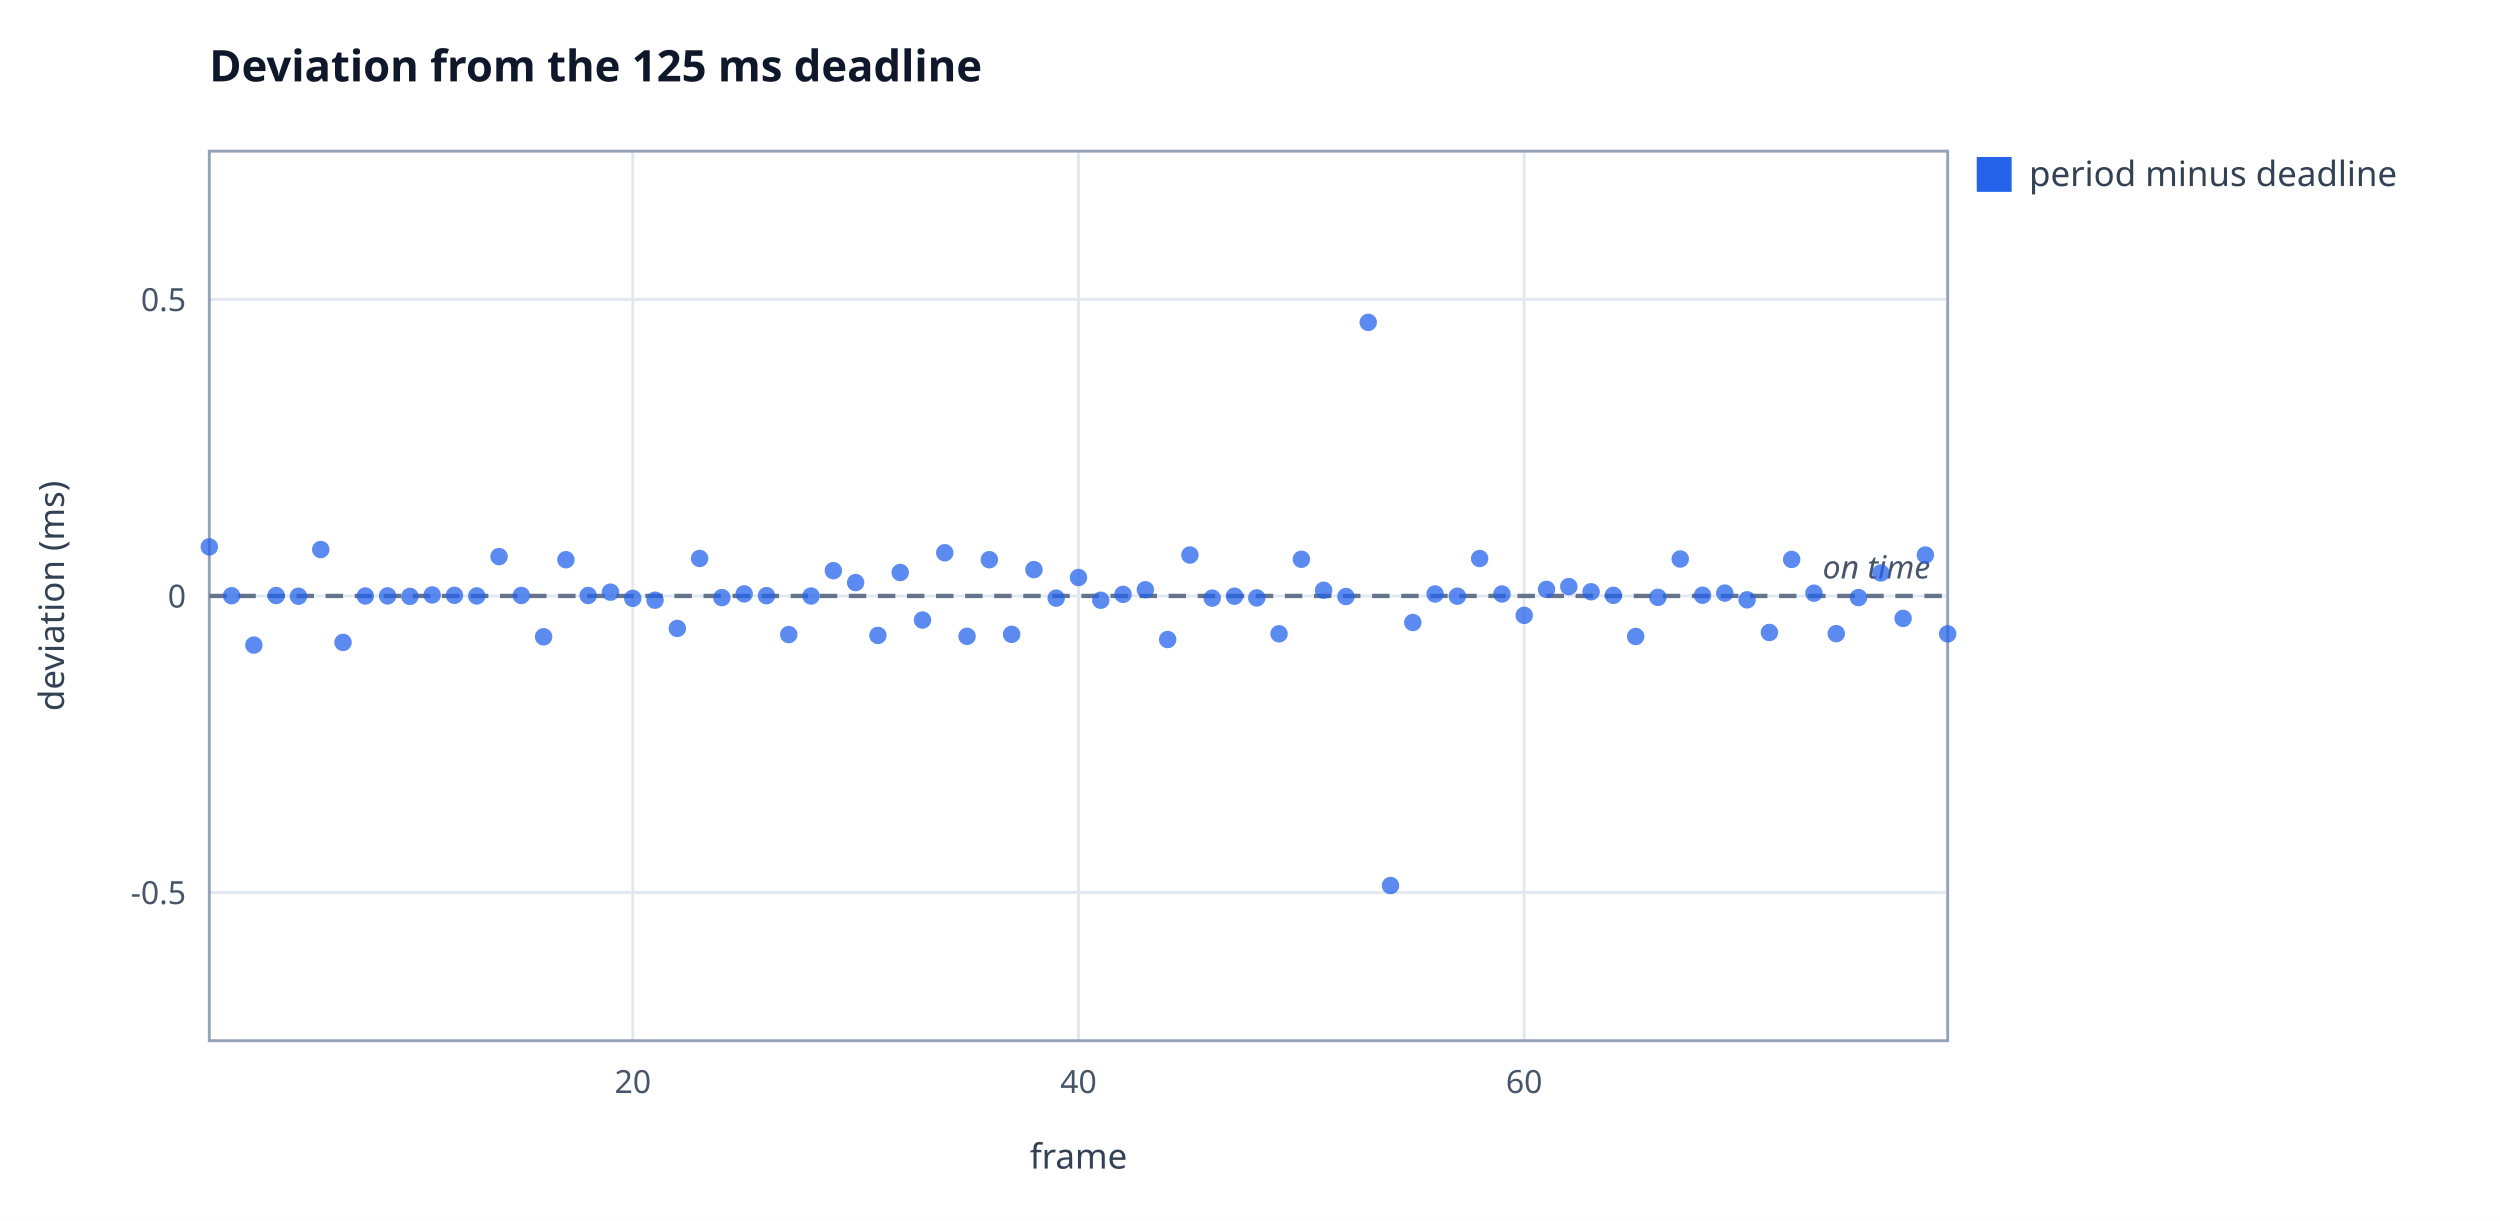
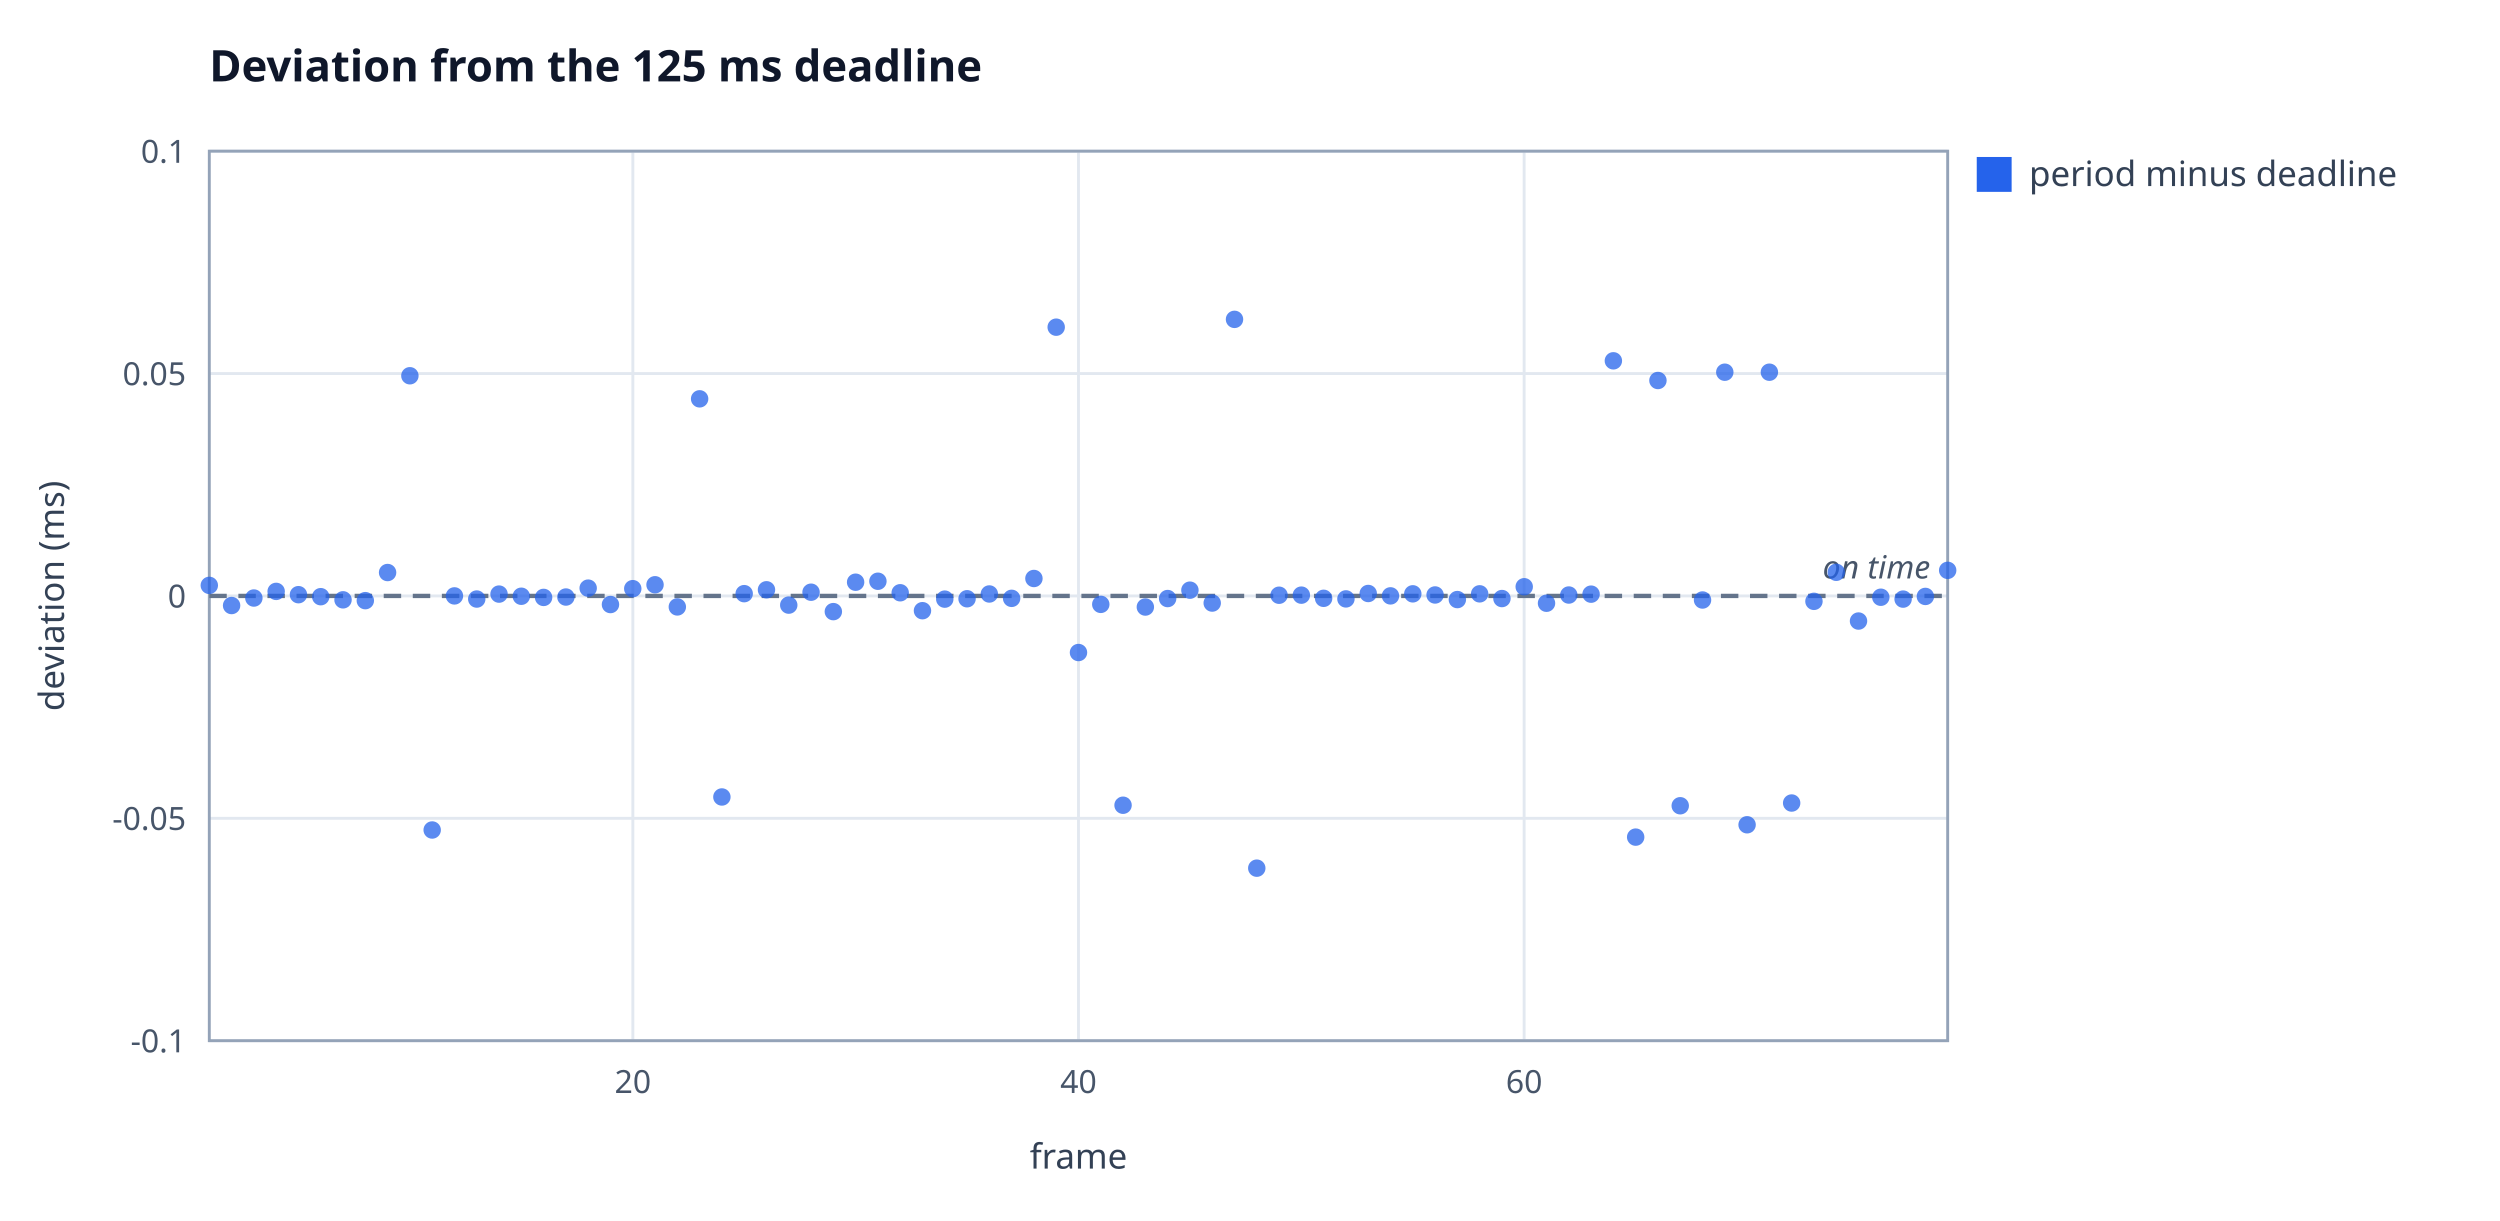
<svg xmlns="http://www.w3.org/2000/svg" viewBox="0 0 860 420" width="860" height="420" role="img" aria-label="Deviation from the 125 ms deadline">
  <style>
  .bg{fill:#ffffff}
  .frame{stroke:#94a3b8;stroke-width:1;fill:none}
  .grid{stroke:#e2e8f0;stroke-width:1}
  .tick{fill:#475569;font:11px sans-serif}
  .axis{fill:#334155;font:12px sans-serif}
  .title{fill:#0f172a;font:bold 15px sans-serif}
  .rule{stroke:#64748b;stroke-width:1.5;stroke-dasharray:6 4}
  .rulelab{fill:#475569;font:italic 11px sans-serif}
  .legend{fill:#334155;font:12px sans-serif}
  @media (prefers-color-scheme: dark){
    .bg{fill:#0b1120}
    .frame{stroke:#475569}
    .grid{stroke:#1e293b}
    .tick{fill:#94a3b8}
    .axis{fill:#cbd5e1}
    .title{fill:#f1f5f9}
    .rule{stroke:#94a3b8}
    .rulelab{fill:#94a3b8}
    .legend{fill:#cbd5e1}
  }
</style>
  <rect class="bg" x="0" y="0" width="860" height="420" />
  <text class="title" x="72.0" y="28">Deviation from the 125 ms deadline</text>
-   <line class="grid" x1="72.0" y1="307.0" x2="670.0" y2="307.0" />
-   <text class="tick" x="64.0" y="311.0" text-anchor="end">-0.5</text>
+   <line class="grid" x1="72.0" y1="358.0" x2="670.0" y2="358.0" />
+   <text class="tick" x="64.0" y="362.0" text-anchor="end">-0.1</text>
+   <line class="grid" x1="72.0" y1="281.5" x2="670.0" y2="281.5" />
+   <text class="tick" x="64.0" y="285.5" text-anchor="end">-0.05</text>
  <line class="grid" x1="72.0" y1="205.0" x2="670.0" y2="205.0" />
  <text class="tick" x="64.0" y="209.0" text-anchor="end">0</text>
-   <line class="grid" x1="72.0" y1="103.0" x2="670.0" y2="103.0" />
-   <text class="tick" x="64.0" y="107.0" text-anchor="end">0.5</text>
+   <line class="grid" x1="72.0" y1="128.5" x2="670.0" y2="128.5" />
+   <text class="tick" x="64.0" y="132.5" text-anchor="end">0.05</text>
+   <line class="grid" x1="72.0" y1="52.0" x2="670.0" y2="52.0" />
+   <text class="tick" x="64.0" y="56.0" text-anchor="end">0.1</text>
  <line class="grid" x1="217.7" y1="52.0" x2="217.7" y2="358.0" />
  <text class="tick" x="217.7" y="376.0" text-anchor="middle">20</text>
  <line class="grid" x1="371.0" y1="52.0" x2="371.0" y2="358.0" />
  <text class="tick" x="371.0" y="376.0" text-anchor="middle">40</text>
  <line class="grid" x1="524.3" y1="52.0" x2="524.3" y2="358.0" />
  <text class="tick" x="524.3" y="376.0" text-anchor="middle">60</text>
  <rect class="frame" x="72.0" y="52.0" width="598.0" height="306.0" />
  <text class="axis" x="371.0" y="402.0" text-anchor="middle">frame</text>
  <text class="axis" x="22.0" y="205.0" text-anchor="middle" transform="rotate(-90 22.0 205.0)">deviation (ms)</text>
  <line class="rule" x1="72.0" y1="205.0" x2="670.0" y2="205.0" />
  <text class="rulelab" x="664.0" y="199.0" text-anchor="end">on time</text>
-   <circle cx="72.00" cy="188.13" r="3" fill="#2563eb" fill-opacity="0.75" />
-   <circle cx="79.67" cy="204.93" r="3" fill="#2563eb" fill-opacity="0.75" />
-   <circle cx="87.33" cy="221.91" r="3" fill="#2563eb" fill-opacity="0.75" />
-   <circle cx="95.00" cy="204.86" r="3" fill="#2563eb" fill-opacity="0.75" />
-   <circle cx="102.67" cy="205.11" r="3" fill="#2563eb" fill-opacity="0.75" />
-   <circle cx="110.33" cy="189.04" r="3" fill="#2563eb" fill-opacity="0.75" />
-   <circle cx="118.00" cy="220.99" r="3" fill="#2563eb" fill-opacity="0.75" />
-   <circle cx="125.67" cy="205.02" r="3" fill="#2563eb" fill-opacity="0.75" />
-   <circle cx="133.33" cy="204.98" r="3" fill="#2563eb" fill-opacity="0.75" />
-   <circle cx="141.00" cy="205.16" r="3" fill="#2563eb" fill-opacity="0.75" />
-   <circle cx="148.67" cy="204.67" r="3" fill="#2563eb" fill-opacity="0.75" />
-   <circle cx="156.33" cy="204.79" r="3" fill="#2563eb" fill-opacity="0.75" />
-   <circle cx="164.00" cy="205.00" r="3" fill="#2563eb" fill-opacity="0.75" />
-   <circle cx="171.67" cy="191.47" r="3" fill="#2563eb" fill-opacity="0.75" />
-   <circle cx="179.33" cy="204.84" r="3" fill="#2563eb" fill-opacity="0.75" />
-   <circle cx="187.00" cy="219.06" r="3" fill="#2563eb" fill-opacity="0.75" />
-   <circle cx="194.67" cy="192.54" r="3" fill="#2563eb" fill-opacity="0.75" />
-   <circle cx="202.33" cy="204.85" r="3" fill="#2563eb" fill-opacity="0.75" />
-   <circle cx="210.00" cy="203.71" r="3" fill="#2563eb" fill-opacity="0.75" />
-   <circle cx="217.67" cy="205.83" r="3" fill="#2563eb" fill-opacity="0.75" />
-   <circle cx="225.33" cy="206.47" r="3" fill="#2563eb" fill-opacity="0.75" />
-   <circle cx="233.00" cy="216.17" r="3" fill="#2563eb" fill-opacity="0.75" />
-   <circle cx="240.67" cy="192.11" r="3" fill="#2563eb" fill-opacity="0.75" />
-   <circle cx="248.33" cy="205.58" r="3" fill="#2563eb" fill-opacity="0.75" />
-   <circle cx="256.00" cy="204.29" r="3" fill="#2563eb" fill-opacity="0.75" />
-   <circle cx="263.67" cy="204.91" r="3" fill="#2563eb" fill-opacity="0.75" />
-   <circle cx="271.33" cy="218.30" r="3" fill="#2563eb" fill-opacity="0.75" />
-   <circle cx="279.00" cy="205.03" r="3" fill="#2563eb" fill-opacity="0.75" />
-   <circle cx="286.67" cy="196.31" r="3" fill="#2563eb" fill-opacity="0.75" />
-   <circle cx="294.33" cy="200.41" r="3" fill="#2563eb" fill-opacity="0.75" />
-   <circle cx="302.00" cy="218.58" r="3" fill="#2563eb" fill-opacity="0.75" />
-   <circle cx="309.67" cy="196.94" r="3" fill="#2563eb" fill-opacity="0.75" />
-   <circle cx="317.33" cy="213.30" r="3" fill="#2563eb" fill-opacity="0.75" />
-   <circle cx="325.00" cy="190.15" r="3" fill="#2563eb" fill-opacity="0.75" />
-   <circle cx="332.67" cy="218.90" r="3" fill="#2563eb" fill-opacity="0.75" />
-   <circle cx="340.33" cy="192.54" r="3" fill="#2563eb" fill-opacity="0.75" />
-   <circle cx="348.00" cy="218.21" r="3" fill="#2563eb" fill-opacity="0.75" />
-   <circle cx="355.67" cy="195.95" r="3" fill="#2563eb" fill-opacity="0.75" />
-   <circle cx="363.33" cy="205.76" r="3" fill="#2563eb" fill-opacity="0.75" />
-   <circle cx="371.00" cy="198.66" r="3" fill="#2563eb" fill-opacity="0.75" />
-   <circle cx="378.67" cy="206.48" r="3" fill="#2563eb" fill-opacity="0.75" />
-   <circle cx="386.33" cy="204.46" r="3" fill="#2563eb" fill-opacity="0.75" />
-   <circle cx="394.00" cy="202.87" r="3" fill="#2563eb" fill-opacity="0.75" />
-   <circle cx="401.67" cy="220.00" r="3" fill="#2563eb" fill-opacity="0.75" />
-   <circle cx="409.33" cy="190.93" r="3" fill="#2563eb" fill-opacity="0.75" />
-   <circle cx="417.00" cy="205.76" r="3" fill="#2563eb" fill-opacity="0.75" />
-   <circle cx="424.67" cy="205.09" r="3" fill="#2563eb" fill-opacity="0.75" />
-   <circle cx="432.33" cy="205.67" r="3" fill="#2563eb" fill-opacity="0.75" />
-   <circle cx="440.00" cy="218.03" r="3" fill="#2563eb" fill-opacity="0.75" />
-   <circle cx="447.67" cy="192.39" r="3" fill="#2563eb" fill-opacity="0.75" />
-   <circle cx="455.33" cy="203.04" r="3" fill="#2563eb" fill-opacity="0.75" />
-   <circle cx="463.00" cy="205.20" r="3" fill="#2563eb" fill-opacity="0.75" />
-   <circle cx="470.67" cy="110.89" r="3" fill="#2563eb" fill-opacity="0.75" />
-   <circle cx="478.33" cy="304.63" r="3" fill="#2563eb" fill-opacity="0.75" />
-   <circle cx="486.00" cy="214.14" r="3" fill="#2563eb" fill-opacity="0.75" />
-   <circle cx="493.67" cy="204.33" r="3" fill="#2563eb" fill-opacity="0.75" />
-   <circle cx="501.33" cy="205.09" r="3" fill="#2563eb" fill-opacity="0.75" />
-   <circle cx="509.00" cy="192.14" r="3" fill="#2563eb" fill-opacity="0.75" />
-   <circle cx="516.67" cy="204.33" r="3" fill="#2563eb" fill-opacity="0.75" />
-   <circle cx="524.33" cy="211.68" r="3" fill="#2563eb" fill-opacity="0.75" />
-   <circle cx="532.00" cy="202.74" r="3" fill="#2563eb" fill-opacity="0.75" />
-   <circle cx="539.67" cy="201.78" r="3" fill="#2563eb" fill-opacity="0.75" />
-   <circle cx="547.33" cy="203.57" r="3" fill="#2563eb" fill-opacity="0.75" />
-   <circle cx="555.00" cy="204.79" r="3" fill="#2563eb" fill-opacity="0.75" />
-   <circle cx="562.67" cy="218.95" r="3" fill="#2563eb" fill-opacity="0.75" />
-   <circle cx="570.33" cy="205.48" r="3" fill="#2563eb" fill-opacity="0.75" />
-   <circle cx="578.00" cy="192.30" r="3" fill="#2563eb" fill-opacity="0.75" />
-   <circle cx="585.67" cy="204.77" r="3" fill="#2563eb" fill-opacity="0.75" />
-   <circle cx="593.33" cy="204.02" r="3" fill="#2563eb" fill-opacity="0.75" />
-   <circle cx="601.00" cy="206.34" r="3" fill="#2563eb" fill-opacity="0.75" />
-   <circle cx="608.67" cy="217.57" r="3" fill="#2563eb" fill-opacity="0.75" />
-   <circle cx="616.33" cy="192.45" r="3" fill="#2563eb" fill-opacity="0.75" />
-   <circle cx="624.00" cy="204.05" r="3" fill="#2563eb" fill-opacity="0.75" />
-   <circle cx="631.67" cy="217.97" r="3" fill="#2563eb" fill-opacity="0.75" />
-   <circle cx="639.33" cy="205.57" r="3" fill="#2563eb" fill-opacity="0.75" />
-   <circle cx="647.00" cy="197.09" r="3" fill="#2563eb" fill-opacity="0.75" />
-   <circle cx="654.67" cy="212.73" r="3" fill="#2563eb" fill-opacity="0.75" />
-   <circle cx="662.33" cy="190.93" r="3" fill="#2563eb" fill-opacity="0.75" />
-   <circle cx="670.00" cy="218.05" r="3" fill="#2563eb" fill-opacity="0.75" />
+   <circle cx="72.00" cy="201.37" r="3" fill="#2563eb" fill-opacity="0.75" />
+   <circle cx="79.67" cy="208.30" r="3" fill="#2563eb" fill-opacity="0.75" />
+   <circle cx="87.33" cy="205.72" r="3" fill="#2563eb" fill-opacity="0.75" />
+   <circle cx="95.00" cy="203.44" r="3" fill="#2563eb" fill-opacity="0.75" />
+   <circle cx="102.67" cy="204.57" r="3" fill="#2563eb" fill-opacity="0.75" />
+   <circle cx="110.33" cy="205.26" r="3" fill="#2563eb" fill-opacity="0.75" />
+   <circle cx="118.00" cy="206.34" r="3" fill="#2563eb" fill-opacity="0.75" />
+   <circle cx="125.67" cy="206.62" r="3" fill="#2563eb" fill-opacity="0.75" />
+   <circle cx="133.33" cy="196.95" r="3" fill="#2563eb" fill-opacity="0.75" />
+   <circle cx="141.00" cy="129.26" r="3" fill="#2563eb" fill-opacity="0.75" />
+   <circle cx="148.67" cy="285.52" r="3" fill="#2563eb" fill-opacity="0.75" />
+   <circle cx="156.33" cy="204.99" r="3" fill="#2563eb" fill-opacity="0.75" />
+   <circle cx="164.00" cy="206.07" r="3" fill="#2563eb" fill-opacity="0.75" />
+   <circle cx="171.67" cy="204.37" r="3" fill="#2563eb" fill-opacity="0.75" />
+   <circle cx="179.33" cy="205.11" r="3" fill="#2563eb" fill-opacity="0.75" />
+   <circle cx="187.00" cy="205.51" r="3" fill="#2563eb" fill-opacity="0.75" />
+   <circle cx="194.67" cy="205.38" r="3" fill="#2563eb" fill-opacity="0.75" />
+   <circle cx="202.33" cy="202.32" r="3" fill="#2563eb" fill-opacity="0.75" />
+   <circle cx="210.00" cy="207.96" r="3" fill="#2563eb" fill-opacity="0.75" />
+   <circle cx="217.67" cy="202.50" r="3" fill="#2563eb" fill-opacity="0.75" />
+   <circle cx="225.33" cy="201.16" r="3" fill="#2563eb" fill-opacity="0.75" />
+   <circle cx="233.00" cy="208.78" r="3" fill="#2563eb" fill-opacity="0.75" />
+   <circle cx="240.67" cy="137.20" r="3" fill="#2563eb" fill-opacity="0.75" />
+   <circle cx="248.33" cy="274.16" r="3" fill="#2563eb" fill-opacity="0.75" />
+   <circle cx="256.00" cy="204.22" r="3" fill="#2563eb" fill-opacity="0.75" />
+   <circle cx="263.67" cy="202.89" r="3" fill="#2563eb" fill-opacity="0.75" />
+   <circle cx="271.33" cy="208.16" r="3" fill="#2563eb" fill-opacity="0.75" />
+   <circle cx="279.00" cy="203.72" r="3" fill="#2563eb" fill-opacity="0.75" />
+   <circle cx="286.67" cy="210.40" r="3" fill="#2563eb" fill-opacity="0.75" />
+   <circle cx="294.33" cy="200.28" r="3" fill="#2563eb" fill-opacity="0.75" />
+   <circle cx="302.00" cy="199.95" r="3" fill="#2563eb" fill-opacity="0.75" />
+   <circle cx="309.67" cy="203.91" r="3" fill="#2563eb" fill-opacity="0.75" />
+   <circle cx="317.33" cy="210.08" r="3" fill="#2563eb" fill-opacity="0.75" />
+   <circle cx="325.00" cy="206.10" r="3" fill="#2563eb" fill-opacity="0.75" />
+   <circle cx="332.67" cy="205.97" r="3" fill="#2563eb" fill-opacity="0.75" />
+   <circle cx="340.33" cy="204.33" r="3" fill="#2563eb" fill-opacity="0.75" />
+   <circle cx="348.00" cy="205.83" r="3" fill="#2563eb" fill-opacity="0.75" />
+   <circle cx="355.67" cy="199.00" r="3" fill="#2563eb" fill-opacity="0.75" />
+   <circle cx="363.33" cy="112.55" r="3" fill="#2563eb" fill-opacity="0.75" />
+   <circle cx="371.00" cy="224.47" r="3" fill="#2563eb" fill-opacity="0.75" />
+   <circle cx="378.67" cy="207.90" r="3" fill="#2563eb" fill-opacity="0.75" />
+   <circle cx="386.33" cy="277.00" r="3" fill="#2563eb" fill-opacity="0.75" />
+   <circle cx="394.00" cy="208.82" r="3" fill="#2563eb" fill-opacity="0.75" />
+   <circle cx="401.67" cy="205.90" r="3" fill="#2563eb" fill-opacity="0.75" />
+   <circle cx="409.33" cy="203.02" r="3" fill="#2563eb" fill-opacity="0.75" />
+   <circle cx="417.00" cy="207.45" r="3" fill="#2563eb" fill-opacity="0.75" />
+   <circle cx="424.67" cy="109.86" r="3" fill="#2563eb" fill-opacity="0.75" />
+   <circle cx="432.33" cy="298.65" r="3" fill="#2563eb" fill-opacity="0.75" />
+   <circle cx="440.00" cy="204.76" r="3" fill="#2563eb" fill-opacity="0.75" />
+   <circle cx="447.67" cy="204.73" r="3" fill="#2563eb" fill-opacity="0.75" />
+   <circle cx="455.33" cy="205.82" r="3" fill="#2563eb" fill-opacity="0.75" />
+   <circle cx="463.00" cy="206.02" r="3" fill="#2563eb" fill-opacity="0.75" />
+   <circle cx="470.67" cy="204.16" r="3" fill="#2563eb" fill-opacity="0.75" />
+   <circle cx="478.33" cy="204.98" r="3" fill="#2563eb" fill-opacity="0.75" />
+   <circle cx="486.00" cy="204.28" r="3" fill="#2563eb" fill-opacity="0.75" />
+   <circle cx="493.67" cy="204.67" r="3" fill="#2563eb" fill-opacity="0.75" />
+   <circle cx="501.33" cy="206.25" r="3" fill="#2563eb" fill-opacity="0.75" />
+   <circle cx="509.00" cy="204.28" r="3" fill="#2563eb" fill-opacity="0.75" />
+   <circle cx="516.67" cy="205.90" r="3" fill="#2563eb" fill-opacity="0.75" />
+   <circle cx="524.33" cy="201.84" r="3" fill="#2563eb" fill-opacity="0.75" />
+   <circle cx="532.00" cy="207.51" r="3" fill="#2563eb" fill-opacity="0.75" />
+   <circle cx="539.67" cy="204.69" r="3" fill="#2563eb" fill-opacity="0.75" />
+   <circle cx="547.33" cy="204.39" r="3" fill="#2563eb" fill-opacity="0.75" />
+   <circle cx="555.00" cy="124.12" r="3" fill="#2563eb" fill-opacity="0.75" />
+   <circle cx="562.67" cy="287.97" r="3" fill="#2563eb" fill-opacity="0.75" />
+   <circle cx="570.33" cy="130.89" r="3" fill="#2563eb" fill-opacity="0.75" />
+   <circle cx="578.00" cy="277.18" r="3" fill="#2563eb" fill-opacity="0.75" />
+   <circle cx="585.67" cy="206.40" r="3" fill="#2563eb" fill-opacity="0.75" />
+   <circle cx="593.33" cy="128.04" r="3" fill="#2563eb" fill-opacity="0.75" />
+   <circle cx="601.00" cy="283.72" r="3" fill="#2563eb" fill-opacity="0.75" />
+   <circle cx="608.67" cy="128.04" r="3" fill="#2563eb" fill-opacity="0.75" />
+   <circle cx="616.33" cy="276.24" r="3" fill="#2563eb" fill-opacity="0.75" />
+   <circle cx="624.00" cy="206.86" r="3" fill="#2563eb" fill-opacity="0.75" />
+   <circle cx="631.67" cy="196.87" r="3" fill="#2563eb" fill-opacity="0.75" />
+   <circle cx="639.33" cy="213.64" r="3" fill="#2563eb" fill-opacity="0.75" />
+   <circle cx="647.00" cy="205.45" r="3" fill="#2563eb" fill-opacity="0.75" />
+   <circle cx="654.67" cy="206.09" r="3" fill="#2563eb" fill-opacity="0.75" />
+   <circle cx="662.33" cy="205.17" r="3" fill="#2563eb" fill-opacity="0.75" />
+   <circle cx="670.00" cy="196.20" r="3" fill="#2563eb" fill-opacity="0.75" />
  <rect x="680.0" y="54.0" width="12" height="12" fill="#2563eb" />
  <text class="legend" x="698.0" y="64.0">period minus deadline</text>
</svg>
